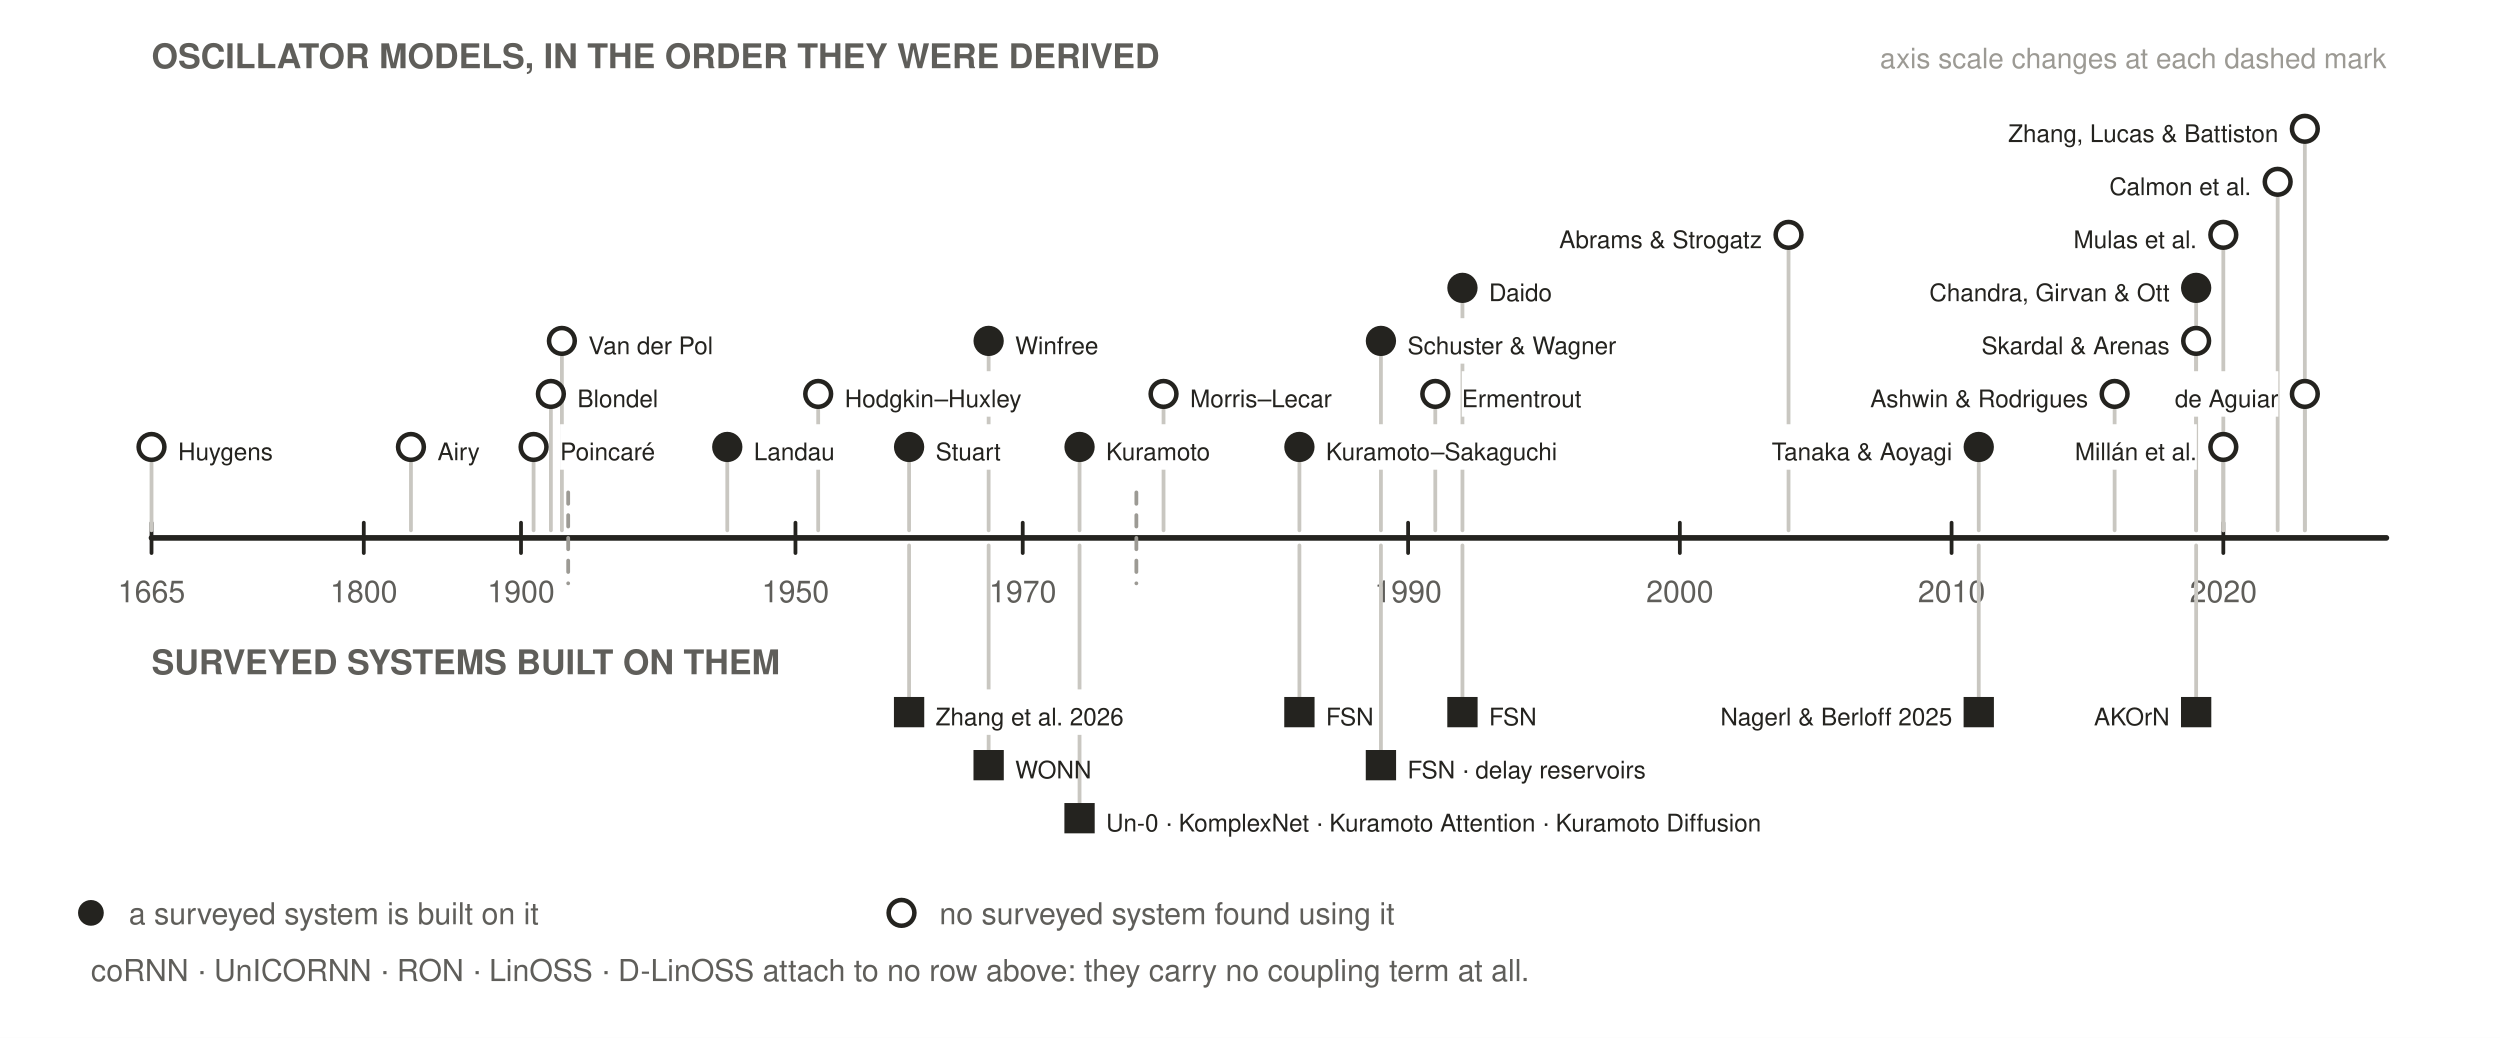
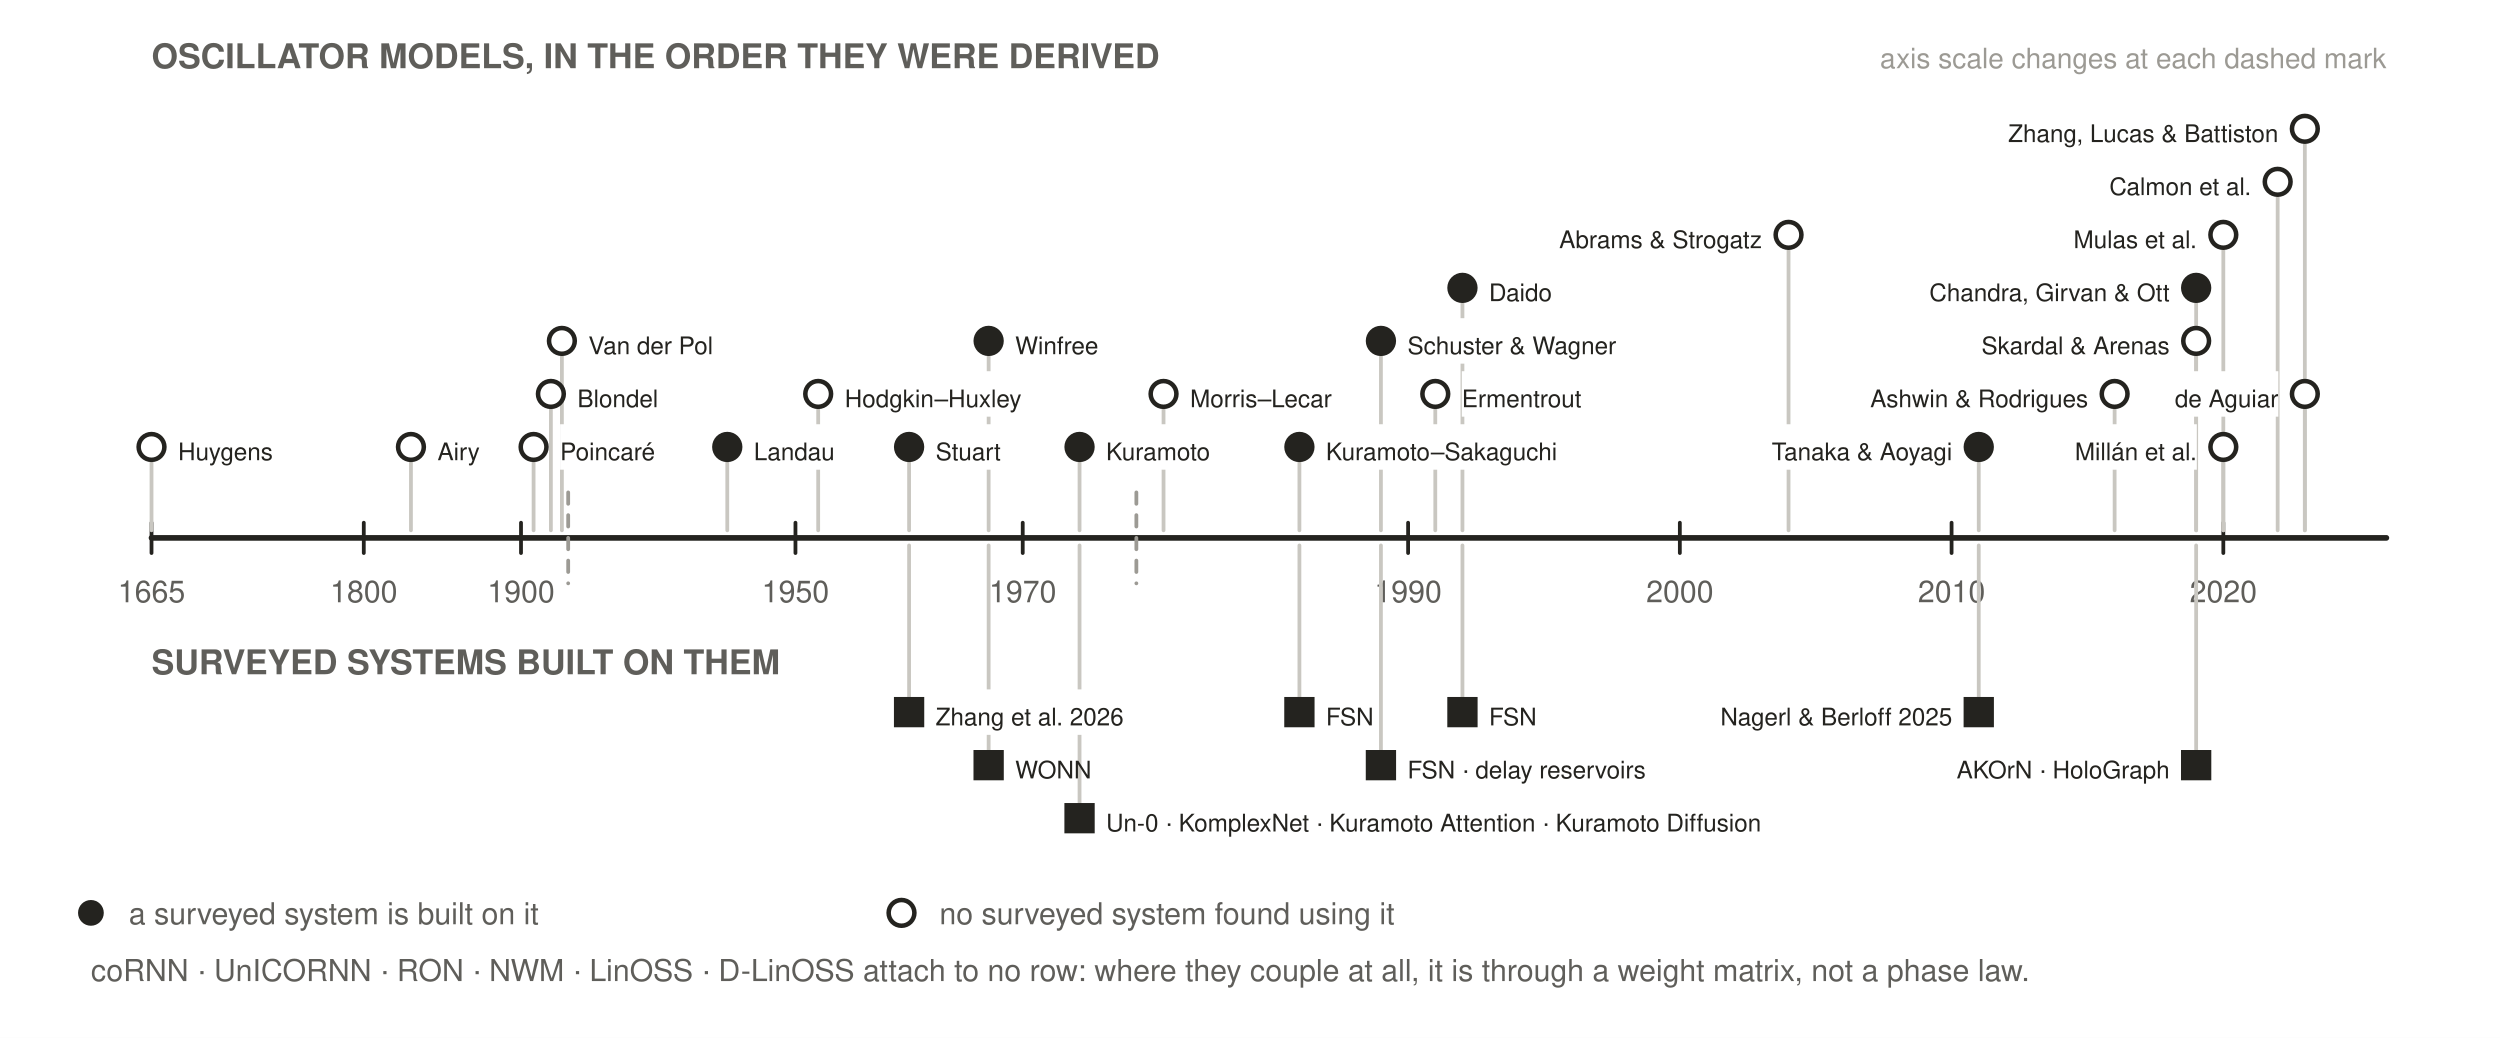
<svg xmlns="http://www.w3.org/2000/svg" width="660" height="274" viewBox="0 0 660 274" font-family="Helvetica, Arial, sans-serif">
  <rect width="660" height="274" fill="#FFFFFF" />
  <line x1="40" y1="142" x2="630" y2="142" stroke="#24231F" stroke-width="1.5" stroke-linecap="round" />
  <line x1="40.0" y1="138" x2="40.0" y2="146" stroke="#24231F" stroke-width="1" stroke-linecap="round" />
  <text x="40.0" y="159" text-anchor="middle" font-size="8" fill="#5F5E5A" font-weight="normal" font-style="normal">1665</text>
  <line x1="96.038" y1="138" x2="96.038" y2="146" stroke="#24231F" stroke-width="1" stroke-linecap="round" />
  <text x="96.038" y="159" text-anchor="middle" font-size="8" fill="#5F5E5A" font-weight="normal" font-style="normal">1800</text>
  <line x1="137.547" y1="138" x2="137.547" y2="146" stroke="#24231F" stroke-width="1" stroke-linecap="round" />
  <text x="137.547" y="159" text-anchor="middle" font-size="8" fill="#5F5E5A" font-weight="normal" font-style="normal">1900</text>
  <line x1="210.0" y1="138" x2="210.0" y2="146" stroke="#24231F" stroke-width="1" stroke-linecap="round" />
  <text x="210.0" y="159" text-anchor="middle" font-size="8" fill="#5F5E5A" font-weight="normal" font-style="normal">1950</text>
  <line x1="270.0" y1="138" x2="270.0" y2="146" stroke="#24231F" stroke-width="1" stroke-linecap="round" />
  <text x="270.0" y="159" text-anchor="middle" font-size="8" fill="#5F5E5A" font-weight="normal" font-style="normal">1970</text>
  <line x1="371.739" y1="138" x2="371.739" y2="146" stroke="#24231F" stroke-width="1" stroke-linecap="round" />
  <text x="371.739" y="159" text-anchor="middle" font-size="8" fill="#5F5E5A" font-weight="normal" font-style="normal">1990</text>
  <line x1="443.478" y1="138" x2="443.478" y2="146" stroke="#24231F" stroke-width="1" stroke-linecap="round" />
  <text x="443.478" y="159" text-anchor="middle" font-size="8" fill="#5F5E5A" font-weight="normal" font-style="normal">2000</text>
  <line x1="515.217" y1="138" x2="515.217" y2="146" stroke="#24231F" stroke-width="1" stroke-linecap="round" />
  <text x="515.217" y="159" text-anchor="middle" font-size="8" fill="#5F5E5A" font-weight="normal" font-style="normal">2010</text>
  <line x1="586.957" y1="138" x2="586.957" y2="146" stroke="#24231F" stroke-width="1" stroke-linecap="round" />
  <text x="586.957" y="159" text-anchor="middle" font-size="8" fill="#5F5E5A" font-weight="normal" font-style="normal">2020</text>
  <line x1="150.0" y1="130" x2="150.0" y2="154" stroke="#9C9A94" stroke-width="1" stroke-linecap="round" stroke-dasharray="3 3" />
  <line x1="300.0" y1="130" x2="300.0" y2="154" stroke="#9C9A94" stroke-width="1" stroke-linecap="round" stroke-dasharray="3 3" />
  <text x="630" y="18" text-anchor="end" font-size="7.4" fill="#9C9A94" font-weight="normal" font-style="normal">axis scale changes at each dashed mark</text>
  <line x1="40.0" y1="140" x2="40.0" y2="122" stroke="#C9C7C1" stroke-width="1" stroke-linecap="round" />
  <line x1="108.491" y1="140" x2="108.491" y2="122" stroke="#C9C7C1" stroke-width="1" stroke-linecap="round" />
  <line x1="140.868" y1="140" x2="140.868" y2="122" stroke="#C9C7C1" stroke-width="1" stroke-linecap="round" />
  <line x1="145.434" y1="140" x2="145.434" y2="108" stroke="#C9C7C1" stroke-width="1" stroke-linecap="round" />
  <line x1="148.34" y1="140" x2="148.34" y2="94" stroke="#C9C7C1" stroke-width="1" stroke-linecap="round" />
  <line x1="192.0" y1="140" x2="192.0" y2="122" stroke="#C9C7C1" stroke-width="1" stroke-linecap="round" />
  <line x1="216.0" y1="140" x2="216.0" y2="108" stroke="#C9C7C1" stroke-width="1" stroke-linecap="round" />
  <line x1="240.0" y1="140" x2="240.0" y2="122" stroke="#C9C7C1" stroke-width="1" stroke-linecap="round" />
  <line x1="261.0" y1="140" x2="261.0" y2="94" stroke="#C9C7C1" stroke-width="1" stroke-linecap="round" />
  <line x1="285.0" y1="140" x2="285.0" y2="122" stroke="#C9C7C1" stroke-width="1" stroke-linecap="round" />
  <line x1="307.174" y1="140" x2="307.174" y2="108" stroke="#C9C7C1" stroke-width="1" stroke-linecap="round" />
  <line x1="343.043" y1="140" x2="343.043" y2="122" stroke="#C9C7C1" stroke-width="1" stroke-linecap="round" />
  <line x1="364.565" y1="140" x2="364.565" y2="94" stroke="#C9C7C1" stroke-width="1" stroke-linecap="round" />
  <line x1="378.913" y1="140" x2="378.913" y2="108" stroke="#C9C7C1" stroke-width="1" stroke-linecap="round" />
  <line x1="386.087" y1="140" x2="386.087" y2="80" stroke="#C9C7C1" stroke-width="1" stroke-linecap="round" />
  <line x1="472.174" y1="140" x2="472.174" y2="66" stroke="#C9C7C1" stroke-width="1" stroke-linecap="round" />
  <line x1="522.391" y1="140" x2="522.391" y2="122" stroke="#C9C7C1" stroke-width="1" stroke-linecap="round" />
  <line x1="558.261" y1="140" x2="558.261" y2="108" stroke="#C9C7C1" stroke-width="1" stroke-linecap="round" />
  <line x1="579.783" y1="140" x2="579.783" y2="94" stroke="#C9C7C1" stroke-width="1" stroke-linecap="round" />
  <line x1="579.783" y1="140" x2="579.783" y2="80" stroke="#C9C7C1" stroke-width="1" stroke-linecap="round" />
  <line x1="586.957" y1="140" x2="586.957" y2="122" stroke="#C9C7C1" stroke-width="1" stroke-linecap="round" />
  <line x1="586.957" y1="140" x2="586.957" y2="66" stroke="#C9C7C1" stroke-width="1" stroke-linecap="round" />
  <line x1="601.304" y1="140" x2="601.304" y2="52" stroke="#C9C7C1" stroke-width="1" stroke-linecap="round" />
  <line x1="608.478" y1="140" x2="608.478" y2="108" stroke="#C9C7C1" stroke-width="1" stroke-linecap="round" />
  <line x1="608.478" y1="140" x2="608.478" y2="38" stroke="#C9C7C1" stroke-width="1" stroke-linecap="round" />
  <circle cx="40.0" cy="118" r="3.4" fill="#FFFFFF" stroke="#24231F" stroke-width="1.2" />
  <rect x="47.0" y="112" width="23.579" height="12" fill="#FFFFFF" />
  <text x="47.0" y="121.5" text-anchor="start" font-size="6.4" fill="#24231F" font-weight="normal" font-style="normal">Huygens</text>
  <circle cx="108.491" cy="118" r="3.4" fill="#FFFFFF" stroke="#24231F" stroke-width="1.2" />
  <rect x="115.491" y="112" width="13.474" height="12" fill="#FFFFFF" />
  <text x="115.491" y="121.5" text-anchor="start" font-size="6.4" fill="#24231F" font-weight="normal" font-style="normal">Airy</text>
  <circle cx="140.868" cy="118" r="3.4" fill="#FFFFFF" stroke="#24231F" stroke-width="1.2" />
  <rect x="147.868" y="112" width="26.947" height="12" fill="#FFFFFF" />
  <text x="147.868" y="121.5" text-anchor="start" font-size="6.4" fill="#24231F" font-weight="normal" font-style="normal">Poincaré</text>
  <circle cx="145.434" cy="104" r="3.4" fill="#FFFFFF" stroke="#24231F" stroke-width="1.2" />
  <rect x="152.434" y="98" width="23.579" height="12" fill="#FFFFFF" />
  <text x="152.434" y="107.5" text-anchor="start" font-size="6.4" fill="#24231F" font-weight="normal" font-style="normal">Blondel</text>
  <circle cx="148.34" cy="90" r="3.4" fill="#FFFFFF" stroke="#24231F" stroke-width="1.2" />
  <rect x="155.34" y="84" width="37.053" height="12" fill="#FFFFFF" />
  <text x="155.34" y="93.5" text-anchor="start" font-size="6.4" fill="#24231F" font-weight="normal" font-style="normal">Van der Pol</text>
  <circle cx="192.0" cy="118" r="3.4" fill="#24231F" stroke="#24231F" stroke-width="1.2" />
  <rect x="199.0" y="112" width="20.211" height="12" fill="#FFFFFF" />
  <text x="199.0" y="121.5" text-anchor="start" font-size="6.4" fill="#24231F" font-weight="normal" font-style="normal">Landau</text>
  <circle cx="216.0" cy="104" r="3.4" fill="#FFFFFF" stroke="#24231F" stroke-width="1.2" />
  <rect x="223.0" y="98" width="47.158" height="12" fill="#FFFFFF" />
  <text x="223.0" y="107.5" text-anchor="start" font-size="6.4" fill="#24231F" font-weight="normal" font-style="normal">Hodgkin–Huxley</text>
  <circle cx="240.0" cy="118" r="3.4" fill="#24231F" stroke="#24231F" stroke-width="1.2" />
  <rect x="247.0" y="112" width="20.211" height="12" fill="#FFFFFF" />
  <text x="247.0" y="121.5" text-anchor="start" font-size="6.4" fill="#24231F" font-weight="normal" font-style="normal">Stuart</text>
  <circle cx="261.0" cy="90" r="3.4" fill="#24231F" stroke="#24231F" stroke-width="1.2" />
  <rect x="268.0" y="84" width="23.579" height="12" fill="#FFFFFF" />
  <text x="268.0" y="93.5" text-anchor="start" font-size="6.4" fill="#24231F" font-weight="normal" font-style="normal">Winfree</text>
  <circle cx="285.0" cy="118" r="3.4" fill="#24231F" stroke="#24231F" stroke-width="1.2" />
  <rect x="292.0" y="112" width="26.947" height="12" fill="#FFFFFF" />
  <text x="292.0" y="121.5" text-anchor="start" font-size="6.4" fill="#24231F" font-weight="normal" font-style="normal">Kuramoto</text>
  <circle cx="307.174" cy="104" r="3.4" fill="#FFFFFF" stroke="#24231F" stroke-width="1.2" />
  <rect x="314.174" y="98" width="40.421" height="12" fill="#FFFFFF" />
  <text x="314.174" y="107.5" text-anchor="start" font-size="6.4" fill="#24231F" font-weight="normal" font-style="normal">Morris–Lecar</text>
  <circle cx="343.043" cy="118" r="3.4" fill="#24231F" stroke="#24231F" stroke-width="1.2" />
  <rect x="350.043" y="112" width="60.632" height="12" fill="#FFFFFF" />
  <text x="350.043" y="121.5" text-anchor="start" font-size="6.4" fill="#24231F" font-weight="normal" font-style="normal">Kuramoto–Sakaguchi</text>
  <circle cx="364.565" cy="90" r="3.4" fill="#24231F" stroke="#24231F" stroke-width="1.2" />
  <rect x="371.565" y="84" width="57.263" height="12" fill="#FFFFFF" />
  <text x="371.565" y="93.5" text-anchor="start" font-size="6.4" fill="#24231F" font-weight="normal" font-style="normal">Schuster &amp; Wagner</text>
  <circle cx="378.913" cy="104" r="3.4" fill="#FFFFFF" stroke="#24231F" stroke-width="1.2" />
  <rect x="385.913" y="98" width="33.684" height="12" fill="#FFFFFF" />
  <text x="385.913" y="107.5" text-anchor="start" font-size="6.4" fill="#24231F" font-weight="normal" font-style="normal">Ermentrout</text>
  <circle cx="386.087" cy="76" r="3.4" fill="#24231F" stroke="#24231F" stroke-width="1.2" />
  <rect x="393.087" y="70" width="16.842" height="12" fill="#FFFFFF" />
  <text x="393.087" y="79.5" text-anchor="start" font-size="6.4" fill="#24231F" font-weight="normal" font-style="normal">Daido</text>
  <circle cx="472.174" cy="62" r="3.4" fill="#FFFFFF" stroke="#24231F" stroke-width="1.2" />
  <rect x="407.911" y="56" width="57.263" height="12" fill="#FFFFFF" />
  <text x="465.174" y="65.5" text-anchor="end" font-size="6.4" fill="#24231F" font-weight="normal" font-style="normal">Abrams &amp; Strogatz</text>
  <circle cx="522.391" cy="118" r="3.4" fill="#24231F" stroke="#24231F" stroke-width="1.2" />
  <rect x="464.865" y="112" width="50.526" height="12" fill="#FFFFFF" />
  <text x="515.391" y="121.5" text-anchor="end" font-size="6.4" fill="#24231F" font-weight="normal" font-style="normal">Tanaka &amp; Aoyagi</text>
  <circle cx="558.261" cy="104" r="3.4" fill="#FFFFFF" stroke="#24231F" stroke-width="1.2" />
  <rect x="490.629" y="98" width="60.632" height="12" fill="#FFFFFF" />
  <text x="551.261" y="107.5" text-anchor="end" font-size="6.4" fill="#24231F" font-weight="normal" font-style="normal">Ashwin &amp; Rodrigues</text>
  <circle cx="579.783" cy="90" r="3.4" fill="#FFFFFF" stroke="#24231F" stroke-width="1.2" />
  <rect x="518.888" y="84" width="53.895" height="12" fill="#FFFFFF" />
  <text x="572.783" y="93.5" text-anchor="end" font-size="6.4" fill="#24231F" font-weight="normal" font-style="normal">Skardal &amp; Arenas</text>
  <circle cx="579.783" cy="76" r="3.4" fill="#24231F" stroke="#24231F" stroke-width="1.2" />
  <rect x="502.046" y="70" width="70.737" height="12" fill="#FFFFFF" />
  <text x="572.783" y="79.5" text-anchor="end" font-size="6.4" fill="#24231F" font-weight="normal" font-style="normal">Chandra, Girvan &amp; Ott</text>
  <circle cx="586.957" cy="118" r="3.4" fill="#FFFFFF" stroke="#24231F" stroke-width="1.2" />
  <rect x="536.167" y="112" width="43.789" height="12" fill="#FFFFFF" />
  <text x="579.957" y="121.5" text-anchor="end" font-size="6.4" fill="#24231F" font-weight="normal" font-style="normal">Millán et al.</text>
  <circle cx="586.957" cy="62" r="3.4" fill="#FFFFFF" stroke="#24231F" stroke-width="1.2" />
  <rect x="539.535" y="56" width="40.421" height="12" fill="#FFFFFF" />
  <text x="579.957" y="65.5" text-anchor="end" font-size="6.4" fill="#24231F" font-weight="normal" font-style="normal">Mulas et al.</text>
  <circle cx="601.304" cy="48" r="3.4" fill="#FFFFFF" stroke="#24231F" stroke-width="1.2" />
  <rect x="550.515" y="42" width="43.789" height="12" fill="#FFFFFF" />
  <text x="594.304" y="51.5" text-anchor="end" font-size="6.4" fill="#24231F" font-weight="normal" font-style="normal">Calmon et al.</text>
  <circle cx="608.478" cy="104" r="3.4" fill="#FFFFFF" stroke="#24231F" stroke-width="1.2" />
  <rect x="571.162" y="98" width="30.316" height="12" fill="#FFFFFF" />
  <text x="601.478" y="107.5" text-anchor="end" font-size="6.4" fill="#24231F" font-weight="normal" font-style="normal">de Aguiar</text>
  <circle cx="608.478" cy="34" r="3.4" fill="#FFFFFF" stroke="#24231F" stroke-width="1.2" />
  <rect x="520.636" y="28" width="80.842" height="12" fill="#FFFFFF" />
  <text x="601.478" y="37.5" text-anchor="end" font-size="6.4" fill="#24231F" font-weight="normal" font-style="normal">Zhang, Lucas &amp; Battiston</text>
  <line x1="240.0" y1="144" x2="240.0" y2="184" stroke="#C9C7C1" stroke-width="1" stroke-linecap="round" />
  <line x1="261.0" y1="144" x2="261.0" y2="198" stroke="#C9C7C1" stroke-width="1" stroke-linecap="round" />
  <line x1="285.0" y1="144" x2="285.0" y2="212" stroke="#C9C7C1" stroke-width="1" stroke-linecap="round" />
  <line x1="343.043" y1="144" x2="343.043" y2="184" stroke="#C9C7C1" stroke-width="1" stroke-linecap="round" />
  <line x1="364.565" y1="144" x2="364.565" y2="198" stroke="#C9C7C1" stroke-width="1" stroke-linecap="round" />
  <line x1="386.087" y1="144" x2="386.087" y2="184" stroke="#C9C7C1" stroke-width="1" stroke-linecap="round" />
  <line x1="522.391" y1="144" x2="522.391" y2="184" stroke="#C9C7C1" stroke-width="1" stroke-linecap="round" />
-   <line x1="579.783" y1="144" x2="579.783" y2="184" stroke="#C9C7C1" stroke-width="1" stroke-linecap="round" />
+   <line x1="579.783" y1="144" x2="579.783" y2="198" stroke="#C9C7C1" stroke-width="1" stroke-linecap="round" />
  <rect x="236.6" y="184.6" width="6.8" height="6.8" fill="#24231F" stroke="#24231F" stroke-width="1.2" />
  <rect x="247.0" y="182" width="57.263" height="12" fill="#FFFFFF" />
  <text x="247.0" y="191.5" text-anchor="start" font-size="6.4" fill="#24231F" font-weight="normal" font-style="normal">Zhang et al. 2026</text>
  <rect x="257.6" y="198.6" width="6.8" height="6.8" fill="#24231F" stroke="#24231F" stroke-width="1.2" />
  <rect x="268.0" y="196" width="13.474" height="12" fill="#FFFFFF" />
  <text x="268.0" y="205.5" text-anchor="start" font-size="6.4" fill="#24231F" font-weight="normal" font-style="normal">WONN</text>
  <rect x="281.6" y="212.6" width="6.8" height="6.8" fill="#24231F" stroke="#24231F" stroke-width="1.2" />
  <rect x="292.0" y="210" width="198.737" height="12" fill="#FFFFFF" />
  <text x="292.0" y="219.5" text-anchor="start" font-size="6.4" fill="#24231F" font-weight="normal" font-style="normal">Un-0 · KomplexNet · Kuramoto Attention · Kuramoto Diffusion</text>
  <rect x="339.643" y="184.6" width="6.8" height="6.8" fill="#24231F" stroke="#24231F" stroke-width="1.2" />
  <rect x="350.043" y="182" width="10.105" height="12" fill="#FFFFFF" />
  <text x="350.043" y="191.5" text-anchor="start" font-size="6.4" fill="#24231F" font-weight="normal" font-style="normal">FSN</text>
  <rect x="361.165" y="198.6" width="6.8" height="6.8" fill="#24231F" stroke="#24231F" stroke-width="1.2" />
  <rect x="371.565" y="196" width="74.105" height="12" fill="#FFFFFF" />
  <text x="371.565" y="205.5" text-anchor="start" font-size="6.4" fill="#24231F" font-weight="normal" font-style="normal">FSN · delay reservoirs</text>
  <rect x="382.687" y="184.6" width="6.8" height="6.8" fill="#24231F" stroke="#24231F" stroke-width="1.2" />
  <rect x="393.087" y="182" width="10.105" height="12" fill="#FFFFFF" />
  <text x="393.087" y="191.5" text-anchor="start" font-size="6.4" fill="#24231F" font-weight="normal" font-style="normal">FSN</text>
  <rect x="518.991" y="184.6" width="6.8" height="6.8" fill="#24231F" stroke="#24231F" stroke-width="1.2" />
  <rect x="444.654" y="182" width="70.737" height="12" fill="#FFFFFF" />
  <text x="515.391" y="191.5" text-anchor="end" font-size="6.4" fill="#24231F" font-weight="normal" font-style="normal">Nagerl &amp; Berloff 2025</text>
-   <rect x="576.383" y="184.6" width="6.8" height="6.8" fill="#24231F" stroke="#24231F" stroke-width="1.2" />
-   <rect x="555.941" y="182" width="16.842" height="12" fill="#FFFFFF" />
-   <text x="572.783" y="191.5" text-anchor="end" font-size="6.4" fill="#24231F" font-weight="normal" font-style="normal">AKOrN</text>
+   <rect x="576.383" y="198.6" width="6.8" height="6.8" fill="#24231F" stroke="#24231F" stroke-width="1.2" />
+   <rect x="515.519" y="196" width="57.263" height="12" fill="#FFFFFF" />
+   <text x="572.783" y="205.5" text-anchor="end" font-size="6.4" fill="#24231F" font-weight="normal" font-style="normal">AKOrN · HoloGraph</text>
  <text x="40" y="18" text-anchor="start" font-size="9" fill="#5F5E5A" font-weight="bold" font-style="normal">OSCILLATOR MODELS, IN THE ORDER THEY WERE DERIVED</text>
  <text x="40" y="178" text-anchor="start" font-size="9" fill="#5F5E5A" font-weight="bold" font-style="normal">SURVEYED SYSTEMS BUILT ON THEM</text>
  <circle cx="24" cy="241" r="3.4" fill="#24231F" stroke="#24231F" stroke-width="0" />
  <text x="34" y="244" text-anchor="start" font-size="8" fill="#5F5E5A" font-weight="normal" font-style="normal">a surveyed system is built on it</text>
  <circle cx="238" cy="241" r="3.4" fill="#FFFFFF" stroke="#24231F" stroke-width="1.2" />
  <text x="248" y="244" text-anchor="start" font-size="8" fill="#5F5E5A" font-weight="normal" font-style="normal">no surveyed system found using it</text>
-   <text x="24" y="259" text-anchor="start" font-size="8" fill="#5F5E5A" font-weight="normal" font-style="normal">coRNN · UnICORNN · RON · LinOSS · D-LinOSS attach to no row above: they carry no coupling term at all.</text>
+   <text x="24" y="259" text-anchor="start" font-size="8" fill="#5F5E5A" font-weight="normal" font-style="normal">coRNN · UnICORNN · RON · NWM · LinOSS · D-LinOSS attach to no row: where they couple at all, it is through a weight matrix, not a phase law.</text>
</svg>
